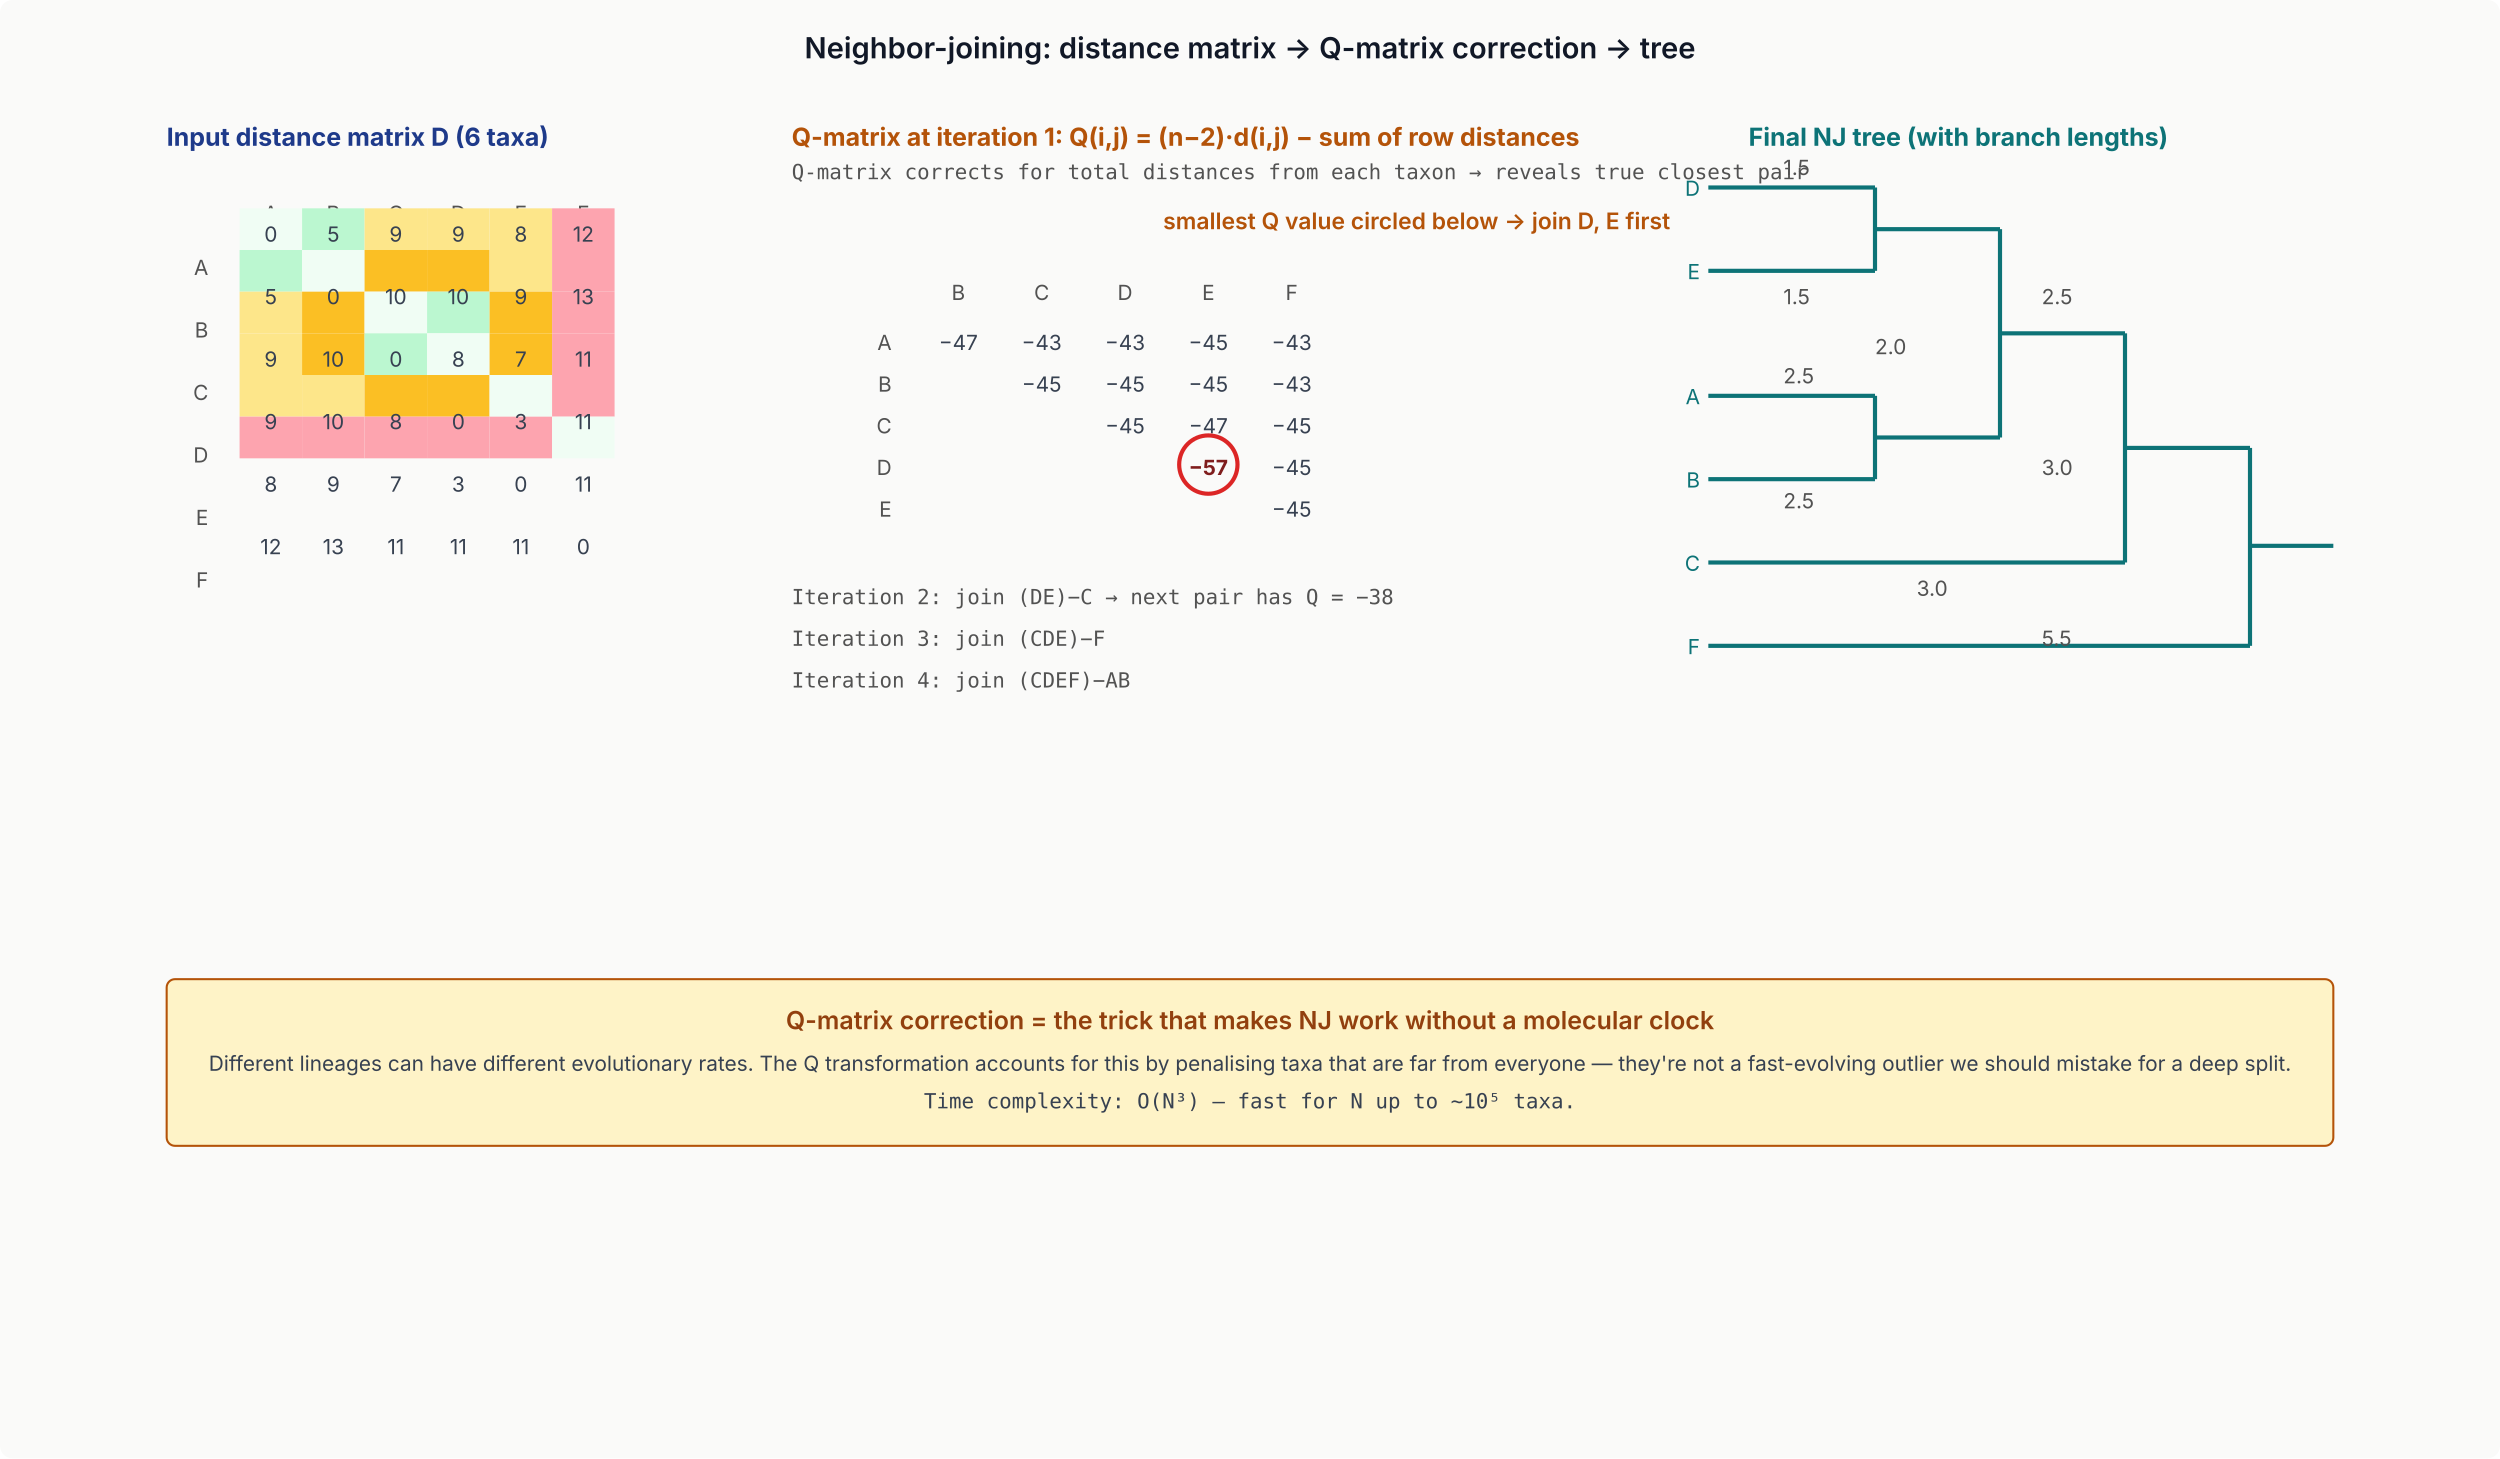
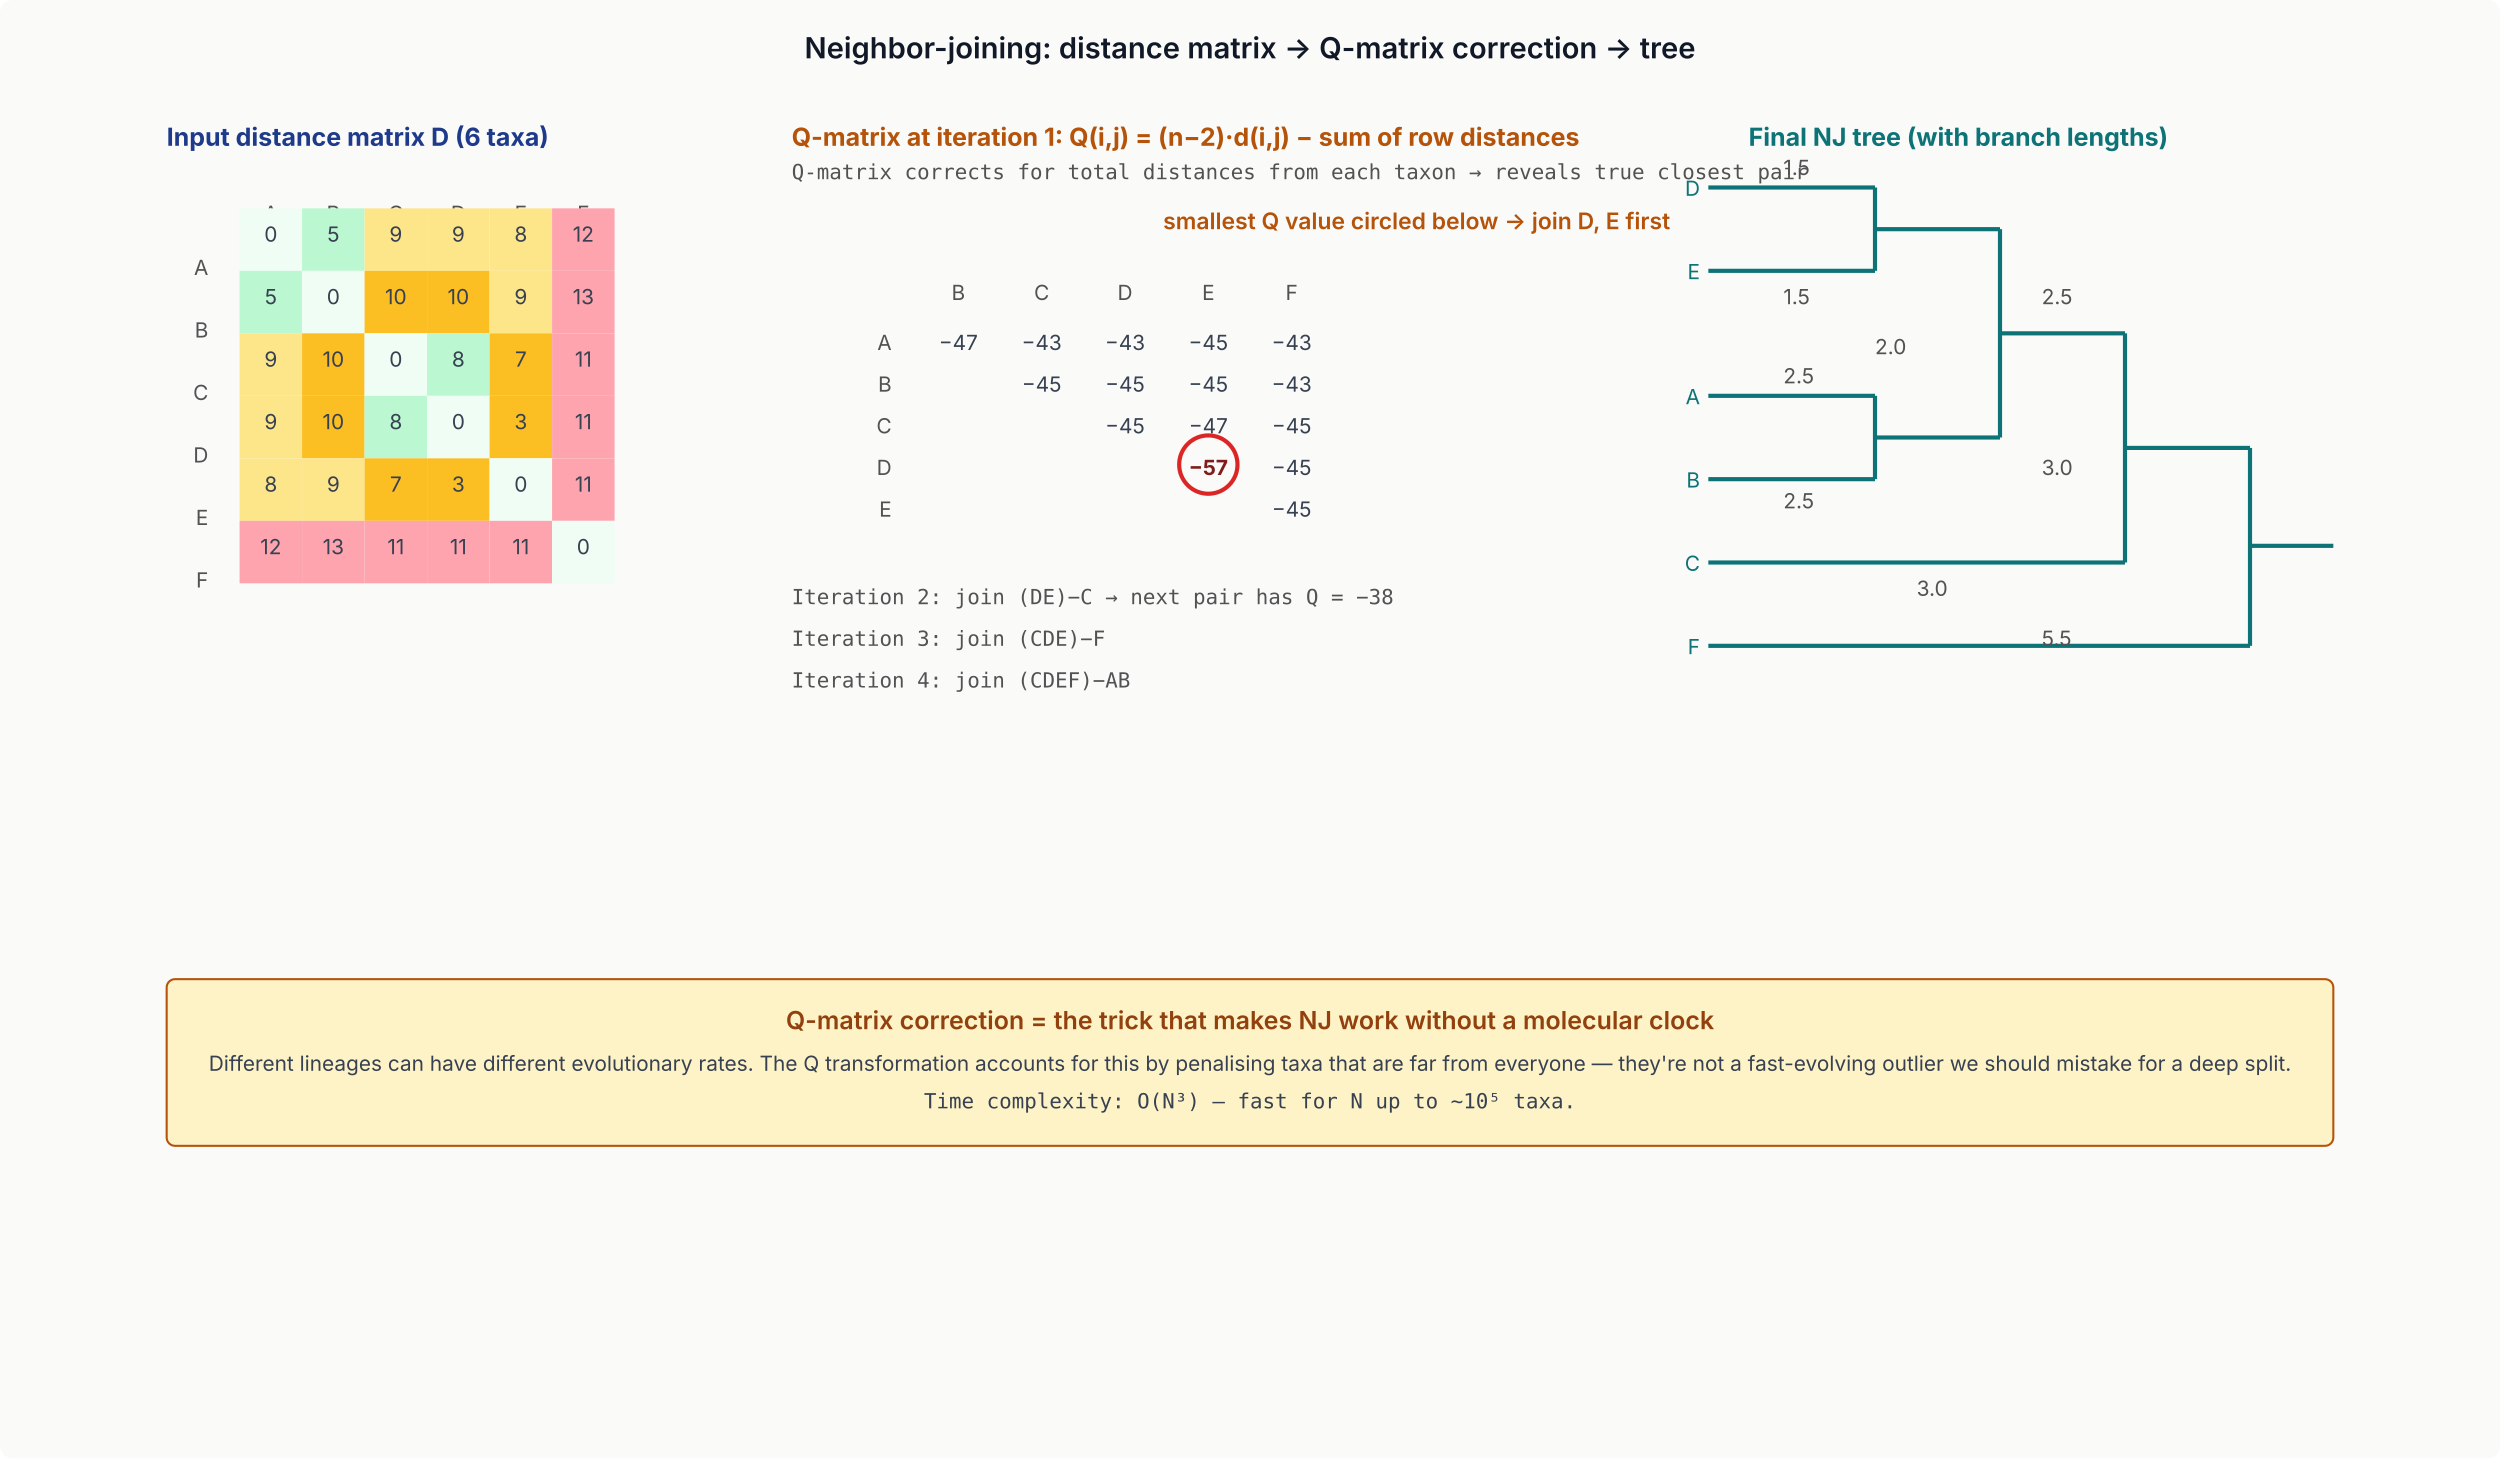
<svg xmlns="http://www.w3.org/2000/svg" viewBox="0 0 1200 700" width="1200" height="700" font-family="Inter, sans-serif">
  <defs>
    <style>text { font-family: Inter, sans-serif; } .mono { font-family: 'JetBrains Mono', monospace; font-size: 10px; }</style>
  </defs>
  <rect width="1200" height="700" fill="#fafaf9" rx="6" />
  <text x="600" y="28" text-anchor="middle" font-size="14" font-weight="600" fill="#111827">Neighbor-joining: distance matrix → Q-matrix correction → tree</text>
  <g transform="translate(80,70)">
    <text x="0" y="0" font-size="12" font-weight="700" fill="#1e3a8a">Input distance matrix D (6 taxa)</text>
    <g class="mono" transform="translate(0,16)">
      <text x="50" y="20" text-anchor="middle" fill="#525252">A</text>
      <text x="80" y="20" text-anchor="middle" fill="#525252">B</text>
      <text x="110" y="20" text-anchor="middle" fill="#525252">C</text>
      <text x="140" y="20" text-anchor="middle" fill="#525252">D</text>
      <text x="170" y="20" text-anchor="middle" fill="#525252">E</text>
      <text x="200" y="20" text-anchor="middle" fill="#525252">F</text>
      <text x="20" y="46" text-anchor="end" fill="#525252">A</text>
      <text x="20" y="76" text-anchor="end" fill="#525252">B</text>
      <text x="20" y="106" text-anchor="end" fill="#525252">C</text>
      <text x="20" y="136" text-anchor="end" fill="#525252">D</text>
      <text x="20" y="166" text-anchor="end" fill="#525252">E</text>
      <text x="20" y="196" text-anchor="end" fill="#525252">F</text>
    </g>
    <g transform="translate(35,30)">
-       <rect x="0" y="0" width="30" height="20" fill="#f0fdf4" />
-       <rect x="30" y="0" width="30" height="20" fill="#bbf7d0" />
-       <rect x="60" y="0" width="30" height="20" fill="#fde68a" />
-       <rect x="90" y="0" width="30" height="20" fill="#fde68a" />
-       <rect x="120" y="0" width="30" height="20" fill="#fde68a" />
-       <rect x="150" y="0" width="30" height="20" fill="#fda4af" />
-       <rect x="0" y="20" width="30" height="20" fill="#bbf7d0" />
-       <rect x="30" y="20" width="30" height="20" fill="#f0fdf4" />
-       <rect x="60" y="20" width="30" height="20" fill="#fbbf24" />
-       <rect x="90" y="20" width="30" height="20" fill="#fbbf24" />
-       <rect x="120" y="20" width="30" height="20" fill="#fde68a" />
-       <rect x="150" y="20" width="30" height="20" fill="#fda4af" />
-       <rect x="0" y="40" width="30" height="20" fill="#fde68a" />
-       <rect x="30" y="40" width="30" height="20" fill="#fbbf24" />
-       <rect x="60" y="40" width="30" height="20" fill="#f0fdf4" />
-       <rect x="90" y="40" width="30" height="20" fill="#bbf7d0" />
-       <rect x="120" y="40" width="30" height="20" fill="#fbbf24" />
-       <rect x="150" y="40" width="30" height="20" fill="#fda4af" />
-       <rect x="0" y="60" width="30" height="20" fill="#fde68a" />
-       <rect x="30" y="60" width="30" height="20" fill="#fbbf24" />
-       <rect x="60" y="60" width="30" height="20" fill="#bbf7d0" />
-       <rect x="90" y="60" width="30" height="20" fill="#f0fdf4" />
-       <rect x="120" y="60" width="30" height="20" fill="#fbbf24" />
-       <rect x="150" y="60" width="30" height="20" fill="#fda4af" />
-       <rect x="0" y="80" width="30" height="20" fill="#fde68a" />
-       <rect x="30" y="80" width="30" height="20" fill="#fde68a" />
-       <rect x="60" y="80" width="30" height="20" fill="#fbbf24" />
-       <rect x="90" y="80" width="30" height="20" fill="#fbbf24" />
-       <rect x="120" y="80" width="30" height="20" fill="#f0fdf4" />
-       <rect x="150" y="80" width="30" height="20" fill="#fda4af" />
-       <rect x="0" y="100" width="30" height="20" fill="#fda4af" />
-       <rect x="30" y="100" width="30" height="20" fill="#fda4af" />
-       <rect x="60" y="100" width="30" height="20" fill="#fda4af" />
-       <rect x="90" y="100" width="30" height="20" fill="#fda4af" />
-       <rect x="120" y="100" width="30" height="20" fill="#fda4af" />
-       <rect x="150" y="100" width="30" height="20" fill="#f0fdf4" />
+       <rect x="0" y="0" width="30" height="30" fill="#f0fdf4" />
+       <rect x="30" y="0" width="30" height="30" fill="#bbf7d0" />
+       <rect x="60" y="0" width="30" height="30" fill="#fde68a" />
+       <rect x="90" y="0" width="30" height="30" fill="#fde68a" />
+       <rect x="120" y="0" width="30" height="30" fill="#fde68a" />
+       <rect x="150" y="0" width="30" height="30" fill="#fda4af" />
+       <rect x="0" y="30" width="30" height="30" fill="#bbf7d0" />
+       <rect x="30" y="30" width="30" height="30" fill="#f0fdf4" />
+       <rect x="60" y="30" width="30" height="30" fill="#fbbf24" />
+       <rect x="90" y="30" width="30" height="30" fill="#fbbf24" />
+       <rect x="120" y="30" width="30" height="30" fill="#fde68a" />
+       <rect x="150" y="30" width="30" height="30" fill="#fda4af" />
+       <rect x="0" y="60" width="30" height="30" fill="#fde68a" />
+       <rect x="30" y="60" width="30" height="30" fill="#fbbf24" />
+       <rect x="60" y="60" width="30" height="30" fill="#f0fdf4" />
+       <rect x="90" y="60" width="30" height="30" fill="#bbf7d0" />
+       <rect x="120" y="60" width="30" height="30" fill="#fbbf24" />
+       <rect x="150" y="60" width="30" height="30" fill="#fda4af" />
+       <rect x="0" y="90" width="30" height="30" fill="#fde68a" />
+       <rect x="30" y="90" width="30" height="30" fill="#fbbf24" />
+       <rect x="60" y="90" width="30" height="30" fill="#bbf7d0" />
+       <rect x="90" y="90" width="30" height="30" fill="#f0fdf4" />
+       <rect x="120" y="90" width="30" height="30" fill="#fbbf24" />
+       <rect x="150" y="90" width="30" height="30" fill="#fda4af" />
+       <rect x="0" y="120" width="30" height="30" fill="#fde68a" />
+       <rect x="30" y="120" width="30" height="30" fill="#fde68a" />
+       <rect x="60" y="120" width="30" height="30" fill="#fbbf24" />
+       <rect x="90" y="120" width="30" height="30" fill="#fbbf24" />
+       <rect x="120" y="120" width="30" height="30" fill="#f0fdf4" />
+       <rect x="150" y="120" width="30" height="30" fill="#fda4af" />
+       <rect x="0" y="150" width="30" height="30" fill="#fda4af" />
+       <rect x="30" y="150" width="30" height="30" fill="#fda4af" />
+       <rect x="60" y="150" width="30" height="30" fill="#fda4af" />
+       <rect x="90" y="150" width="30" height="30" fill="#fda4af" />
+       <rect x="120" y="150" width="30" height="30" fill="#fda4af" />
+       <rect x="150" y="150" width="30" height="30" fill="#f0fdf4" />
    </g>
    <g class="mono" font-size="9" fill="#374151">
      <text x="50" y="46" text-anchor="middle">0</text>
      <text x="80" y="46" text-anchor="middle">5</text>
      <text x="110" y="46" text-anchor="middle">9</text>
      <text x="140" y="46" text-anchor="middle">9</text>
      <text x="170" y="46" text-anchor="middle">8</text>
      <text x="200" y="46" text-anchor="middle">12</text>
      <text x="50" y="76" text-anchor="middle">5</text>
      <text x="80" y="76" text-anchor="middle">0</text>
      <text x="110" y="76" text-anchor="middle">10</text>
      <text x="140" y="76" text-anchor="middle">10</text>
      <text x="170" y="76" text-anchor="middle">9</text>
      <text x="200" y="76" text-anchor="middle">13</text>
      <text x="50" y="106" text-anchor="middle">9</text>
      <text x="80" y="106" text-anchor="middle">10</text>
      <text x="110" y="106" text-anchor="middle">0</text>
      <text x="140" y="106" text-anchor="middle">8</text>
      <text x="170" y="106" text-anchor="middle">7</text>
      <text x="200" y="106" text-anchor="middle">11</text>
      <text x="50" y="136" text-anchor="middle">9</text>
      <text x="80" y="136" text-anchor="middle">10</text>
      <text x="110" y="136" text-anchor="middle">8</text>
      <text x="140" y="136" text-anchor="middle">0</text>
      <text x="170" y="136" text-anchor="middle">3</text>
      <text x="200" y="136" text-anchor="middle">11</text>
      <text x="50" y="166" text-anchor="middle">8</text>
      <text x="80" y="166" text-anchor="middle">9</text>
      <text x="110" y="166" text-anchor="middle">7</text>
      <text x="140" y="166" text-anchor="middle">3</text>
      <text x="170" y="166" text-anchor="middle">0</text>
      <text x="200" y="166" text-anchor="middle">11</text>
      <text x="50" y="196" text-anchor="middle">12</text>
      <text x="80" y="196" text-anchor="middle">13</text>
      <text x="110" y="196" text-anchor="middle">11</text>
      <text x="140" y="196" text-anchor="middle">11</text>
      <text x="170" y="196" text-anchor="middle">11</text>
      <text x="200" y="196" text-anchor="middle">0</text>
    </g>
  </g>
  <g transform="translate(380,70)">
    <text x="0" y="0" font-size="12" font-weight="700" fill="#b45309">Q-matrix at iteration 1: Q(i,j) = (n−2)·d(i,j) − sum of row distances</text>
    <text x="0" y="16" font-size="10" fill="#525252" class="mono">Q-matrix corrects for total distances from each taxon → reveals true closest pair</text>
    <g transform="translate(60,40)">
      <text x="240" y="0" text-anchor="middle" font-size="11" font-weight="600" fill="#b45309">smallest Q value circled below → join D, E first</text>
      <g transform="translate(0,20)" class="mono" font-size="10">
        <text x="20" y="14" text-anchor="middle" fill="#525252">B</text>
        <text x="60" y="14" text-anchor="middle" fill="#525252">C</text>
        <text x="100" y="14" text-anchor="middle" fill="#525252">D</text>
        <text x="140" y="14" text-anchor="middle" fill="#525252">E</text>
        <text x="180" y="14" text-anchor="middle" fill="#525252">F</text>
        <text x="-12" y="38" text-anchor="end" fill="#525252">A</text>
        <text x="20" y="38" text-anchor="middle" fill="#374151">−47</text>
        <text x="60" y="38" text-anchor="middle" fill="#374151">−43</text>
        <text x="100" y="38" text-anchor="middle" fill="#374151">−43</text>
        <text x="140" y="38" text-anchor="middle" fill="#374151">−45</text>
        <text x="180" y="38" text-anchor="middle" fill="#374151">−43</text>
        <text x="-12" y="58" text-anchor="end" fill="#525252">B</text>
        <text x="60" y="58" text-anchor="middle" fill="#374151">−45</text>
        <text x="100" y="58" text-anchor="middle" fill="#374151">−45</text>
        <text x="140" y="58" text-anchor="middle" fill="#374151">−45</text>
        <text x="180" y="58" text-anchor="middle" fill="#374151">−43</text>
        <text x="-12" y="78" text-anchor="end" fill="#525252">C</text>
        <text x="100" y="78" text-anchor="middle" fill="#374151">−45</text>
        <text x="140" y="78" text-anchor="middle" fill="#374151">−47</text>
        <text x="180" y="78" text-anchor="middle" fill="#374151">−45</text>
        <text x="-12" y="98" text-anchor="end" fill="#525252">D</text>
        <circle cx="140" cy="93" r="14" fill="none" stroke="#dc2626" stroke-width="2" />
        <text x="140" y="98" text-anchor="middle" font-weight="700" fill="#7f1d1d">−57</text>
        <text x="180" y="98" text-anchor="middle" fill="#374151">−45</text>
        <text x="-12" y="118" text-anchor="end" fill="#525252">E</text>
        <text x="180" y="118" text-anchor="middle" fill="#374151">−45</text>
      </g>
    </g>
    <text x="0" y="220" font-size="10" fill="#525252" class="mono">Iteration 2: join (DE)−C → next pair has Q = −38</text>
    <text x="0" y="240" font-size="10" fill="#525252" class="mono">Iteration 3: join (CDE)−F</text>
    <text x="0" y="260" font-size="10" fill="#525252" class="mono">Iteration 4: join (CDEF)−AB</text>
  </g>
  <g transform="translate(740,70)">
    <text x="200" y="0" text-anchor="middle" font-size="12" font-weight="700" fill="#0d7377">Final NJ tree (with branch lengths)</text>
    <g stroke="#0d7377" stroke-width="2" fill="none">
      <line x1="80" y1="20" x2="160" y2="20" />
      <line x1="80" y1="60" x2="160" y2="60" />
      <line x1="160" y1="20" x2="160" y2="60" />
      <line x1="160" y1="40" x2="220" y2="40" />
      <line x1="80" y1="120" x2="160" y2="120" />
      <line x1="80" y1="160" x2="160" y2="160" />
      <line x1="160" y1="120" x2="160" y2="160" />
      <line x1="160" y1="140" x2="220" y2="140" />
      <line x1="220" y1="40" x2="220" y2="140" />
      <line x1="220" y1="90" x2="280" y2="90" />
      <line x1="80" y1="200" x2="280" y2="200" />
      <line x1="280" y1="90" x2="280" y2="200" />
      <line x1="280" y1="145" x2="340" y2="145" />
      <line x1="80" y1="240" x2="340" y2="240" />
      <line x1="340" y1="145" x2="340" y2="240" />
      <line x1="340" y1="192" x2="380" y2="192" />
    </g>
    <g class="mono" font-size="10" fill="#0d7377">
      <text x="76" y="24" text-anchor="end">D</text>
      <text x="76" y="64" text-anchor="end">E</text>
      <text x="76" y="124" text-anchor="end">A</text>
      <text x="76" y="164" text-anchor="end">B</text>
      <text x="76" y="204" text-anchor="end">C</text>
      <text x="76" y="244" text-anchor="end">F</text>
    </g>
    <g class="mono" font-size="9" fill="#525252">
      <text x="116" y="14">1.5</text>
      <text x="116" y="76">1.5</text>
      <text x="116" y="114">2.5</text>
      <text x="116" y="174">2.5</text>
      <text x="160" y="100">2.0</text>
      <text x="240" y="76">2.5</text>
      <text x="180" y="216">3.0</text>
      <text x="240" y="158">3.0</text>
      <text x="240" y="240">5.5</text>
    </g>
  </g>
  <g transform="translate(80,470)">
    <rect width="1040" height="80" fill="#fef3c7" stroke="#b45309" rx="4" />
    <text x="520" y="24" text-anchor="middle" font-size="12" font-weight="600" fill="#92400e">Q-matrix correction = the trick that makes NJ work without a molecular clock</text>
    <text x="520" y="44" text-anchor="middle" font-size="10" fill="#374151">Different lineages can have different evolutionary rates. The Q transformation accounts for this by penalising taxa that are far from everyone — they're not a fast-evolving outlier we should mistake for a deep split.</text>
    <text x="520" y="62" text-anchor="middle" font-size="10" fill="#374151" class="mono">Time complexity: O(N³) — fast for N up to ~10⁵ taxa.</text>
  </g>
</svg>
